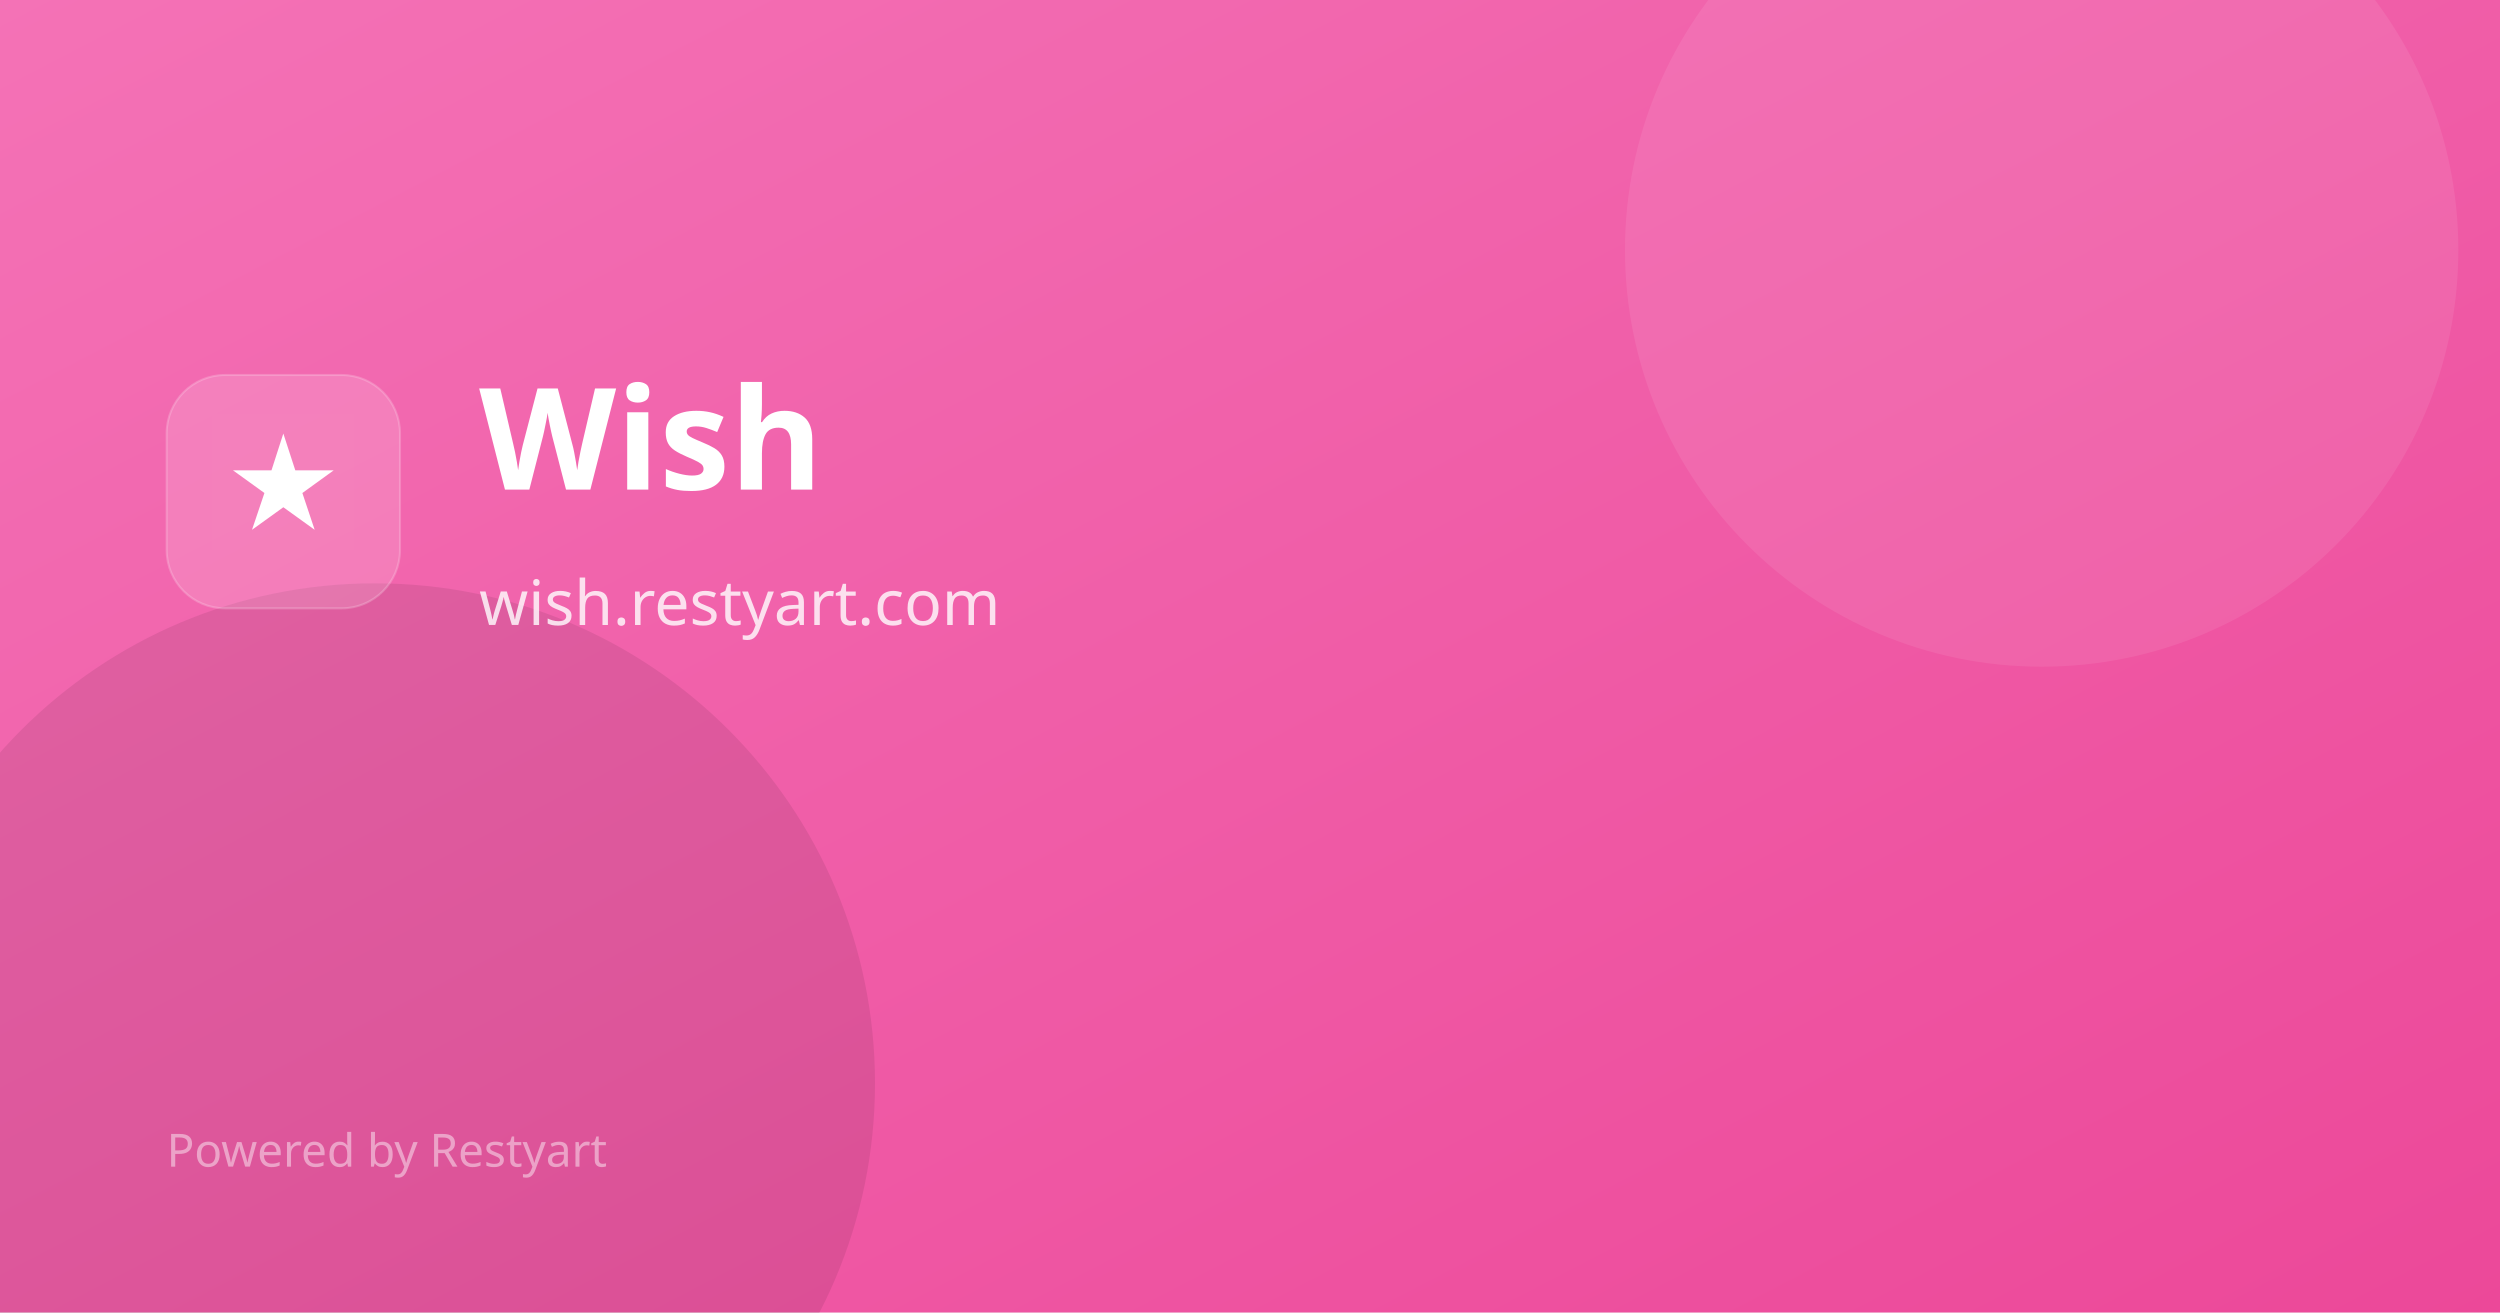
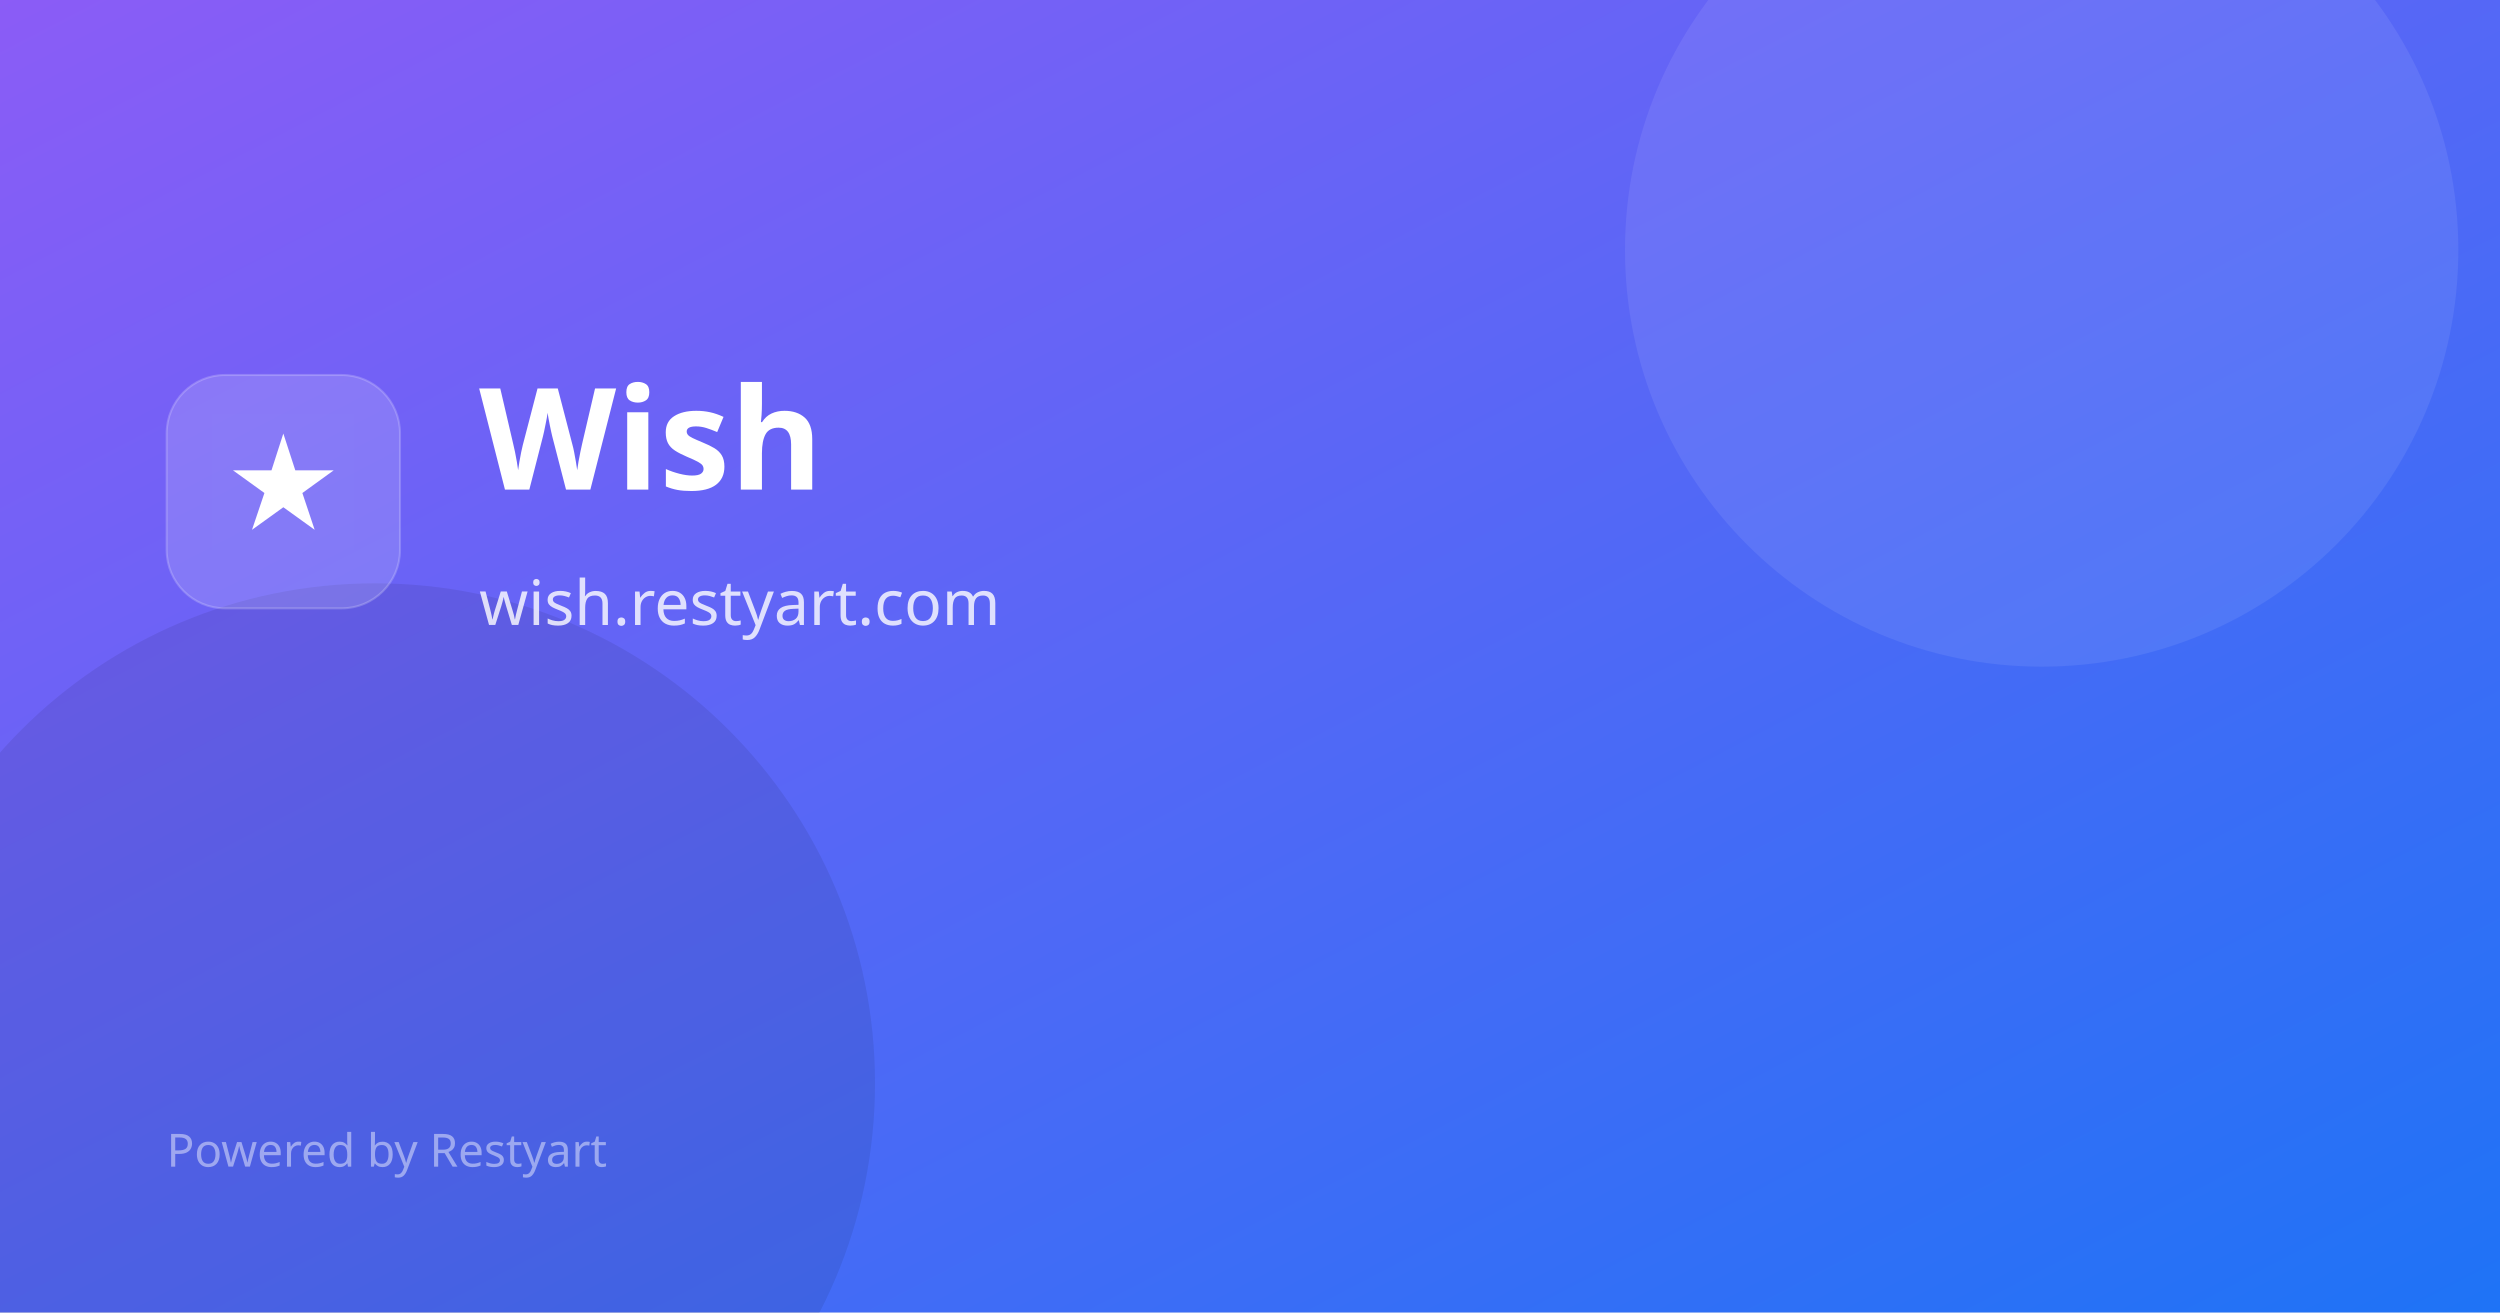
<svg xmlns="http://www.w3.org/2000/svg" width="1200" height="630" viewBox="0 0 1200 630" fill="none" role="img" aria-label="Wish">
  <defs>
    <linearGradient id="bg" x1="0" y1="0" x2="1" y2="1">
-       <stop stop-color="#F472B6" />
-       <stop offset="1" stop-color="#EC4899" />
+       <stop stop-color="#8B5CF6" />
+       <stop offset="1" stop-color="#1E73F6" />
    </linearGradient>
    <filter id="glow" x="-20%" y="-20%" width="140%" height="140%">
      <feGaussianBlur stdDeviation="18" result="blur" />
      <feMerge>
        <feMergeNode in="blur" />
        <feMergeNode in="SourceGraphic" />
      </feMerge>
    </filter>
  </defs>
  <rect width="1200" height="630" fill="url(#bg)" />
  <circle cx="980" cy="120" r="200" fill="#ffffff" opacity="0.08" />
  <circle cx="180" cy="520" r="240" fill="#000000" opacity="0.08" />
  <rect x="80" y="180" width="112" height="112" rx="28" fill="#ffffff" fill-opacity="0.15" stroke="#ffffff" stroke-opacity="0.2" />
  <g transform="translate(80,180) scale(3.5)" filter="url(#glow)">
    <text x="16" y="21.12" text-anchor="middle" font-family="system-ui,-apple-system,sans-serif" font-size="16" font-weight="700" fill="#ffffff">★</text>
  </g>
  <text x="230" y="235" font-family="system-ui,sans-serif" font-size="68" font-weight="800" fill="#ffffff">Wish</text>
  <text x="230" y="300" font-family="system-ui,sans-serif" font-size="30" fill="#ffffff" opacity="0.8">wish.restyart.com</text>
  <text x="80" y="560" font-family="system-ui,sans-serif" font-size="22" fill="#ffffff" opacity="0.45">Powered by Restyart</text>
</svg>
